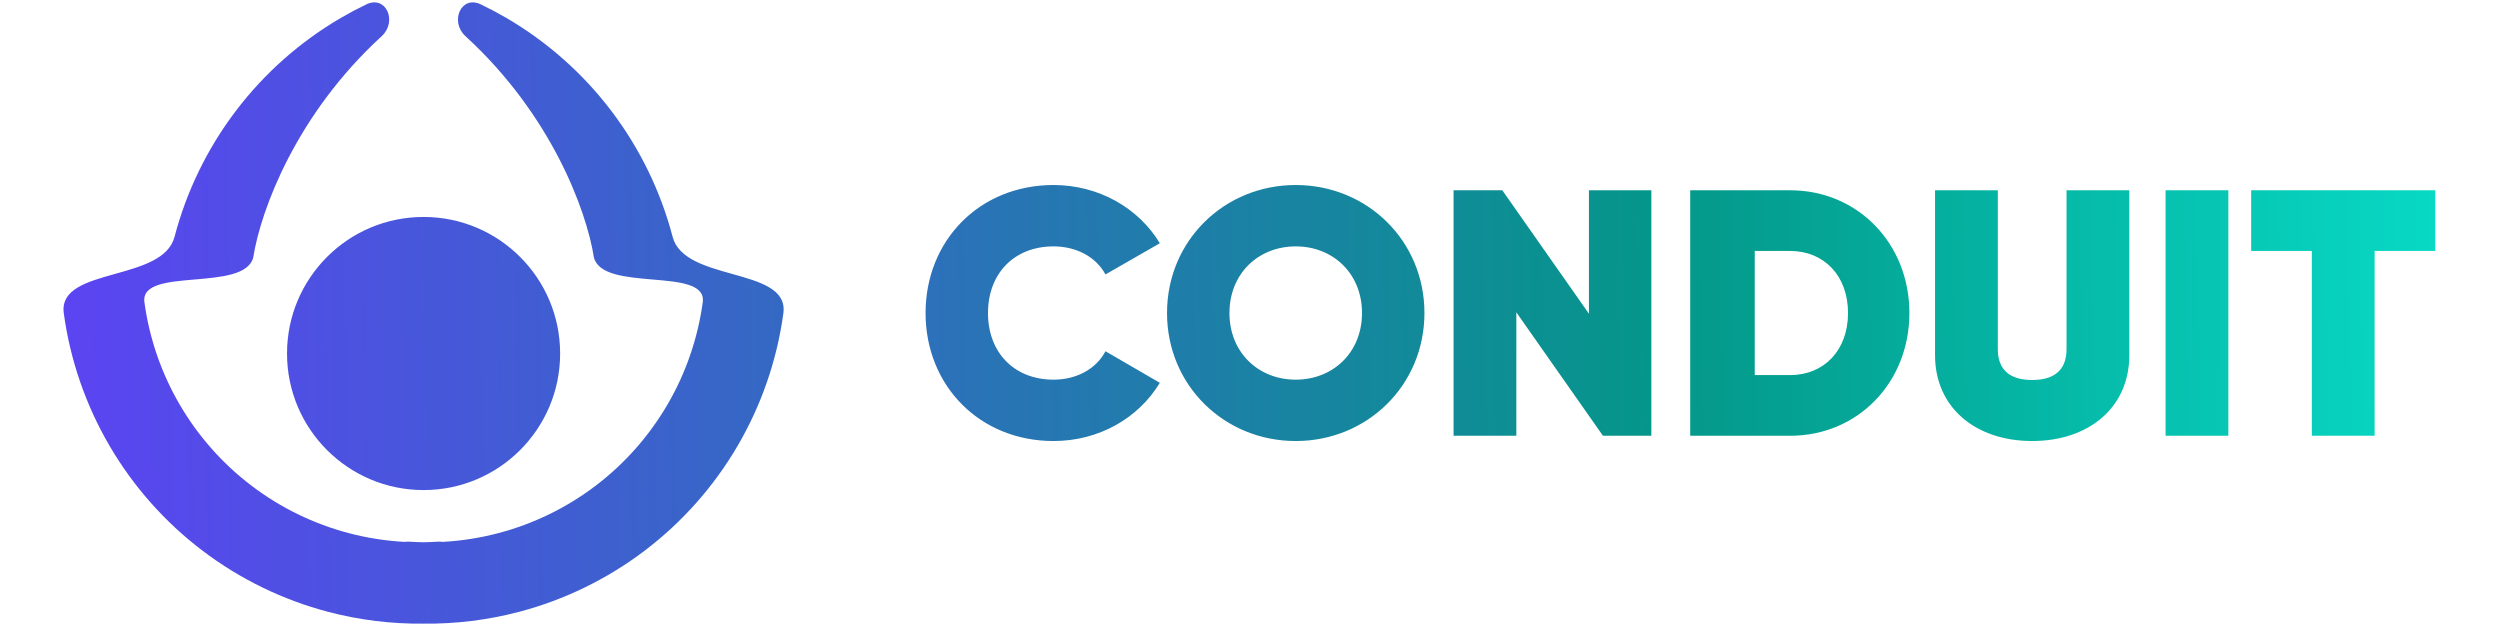
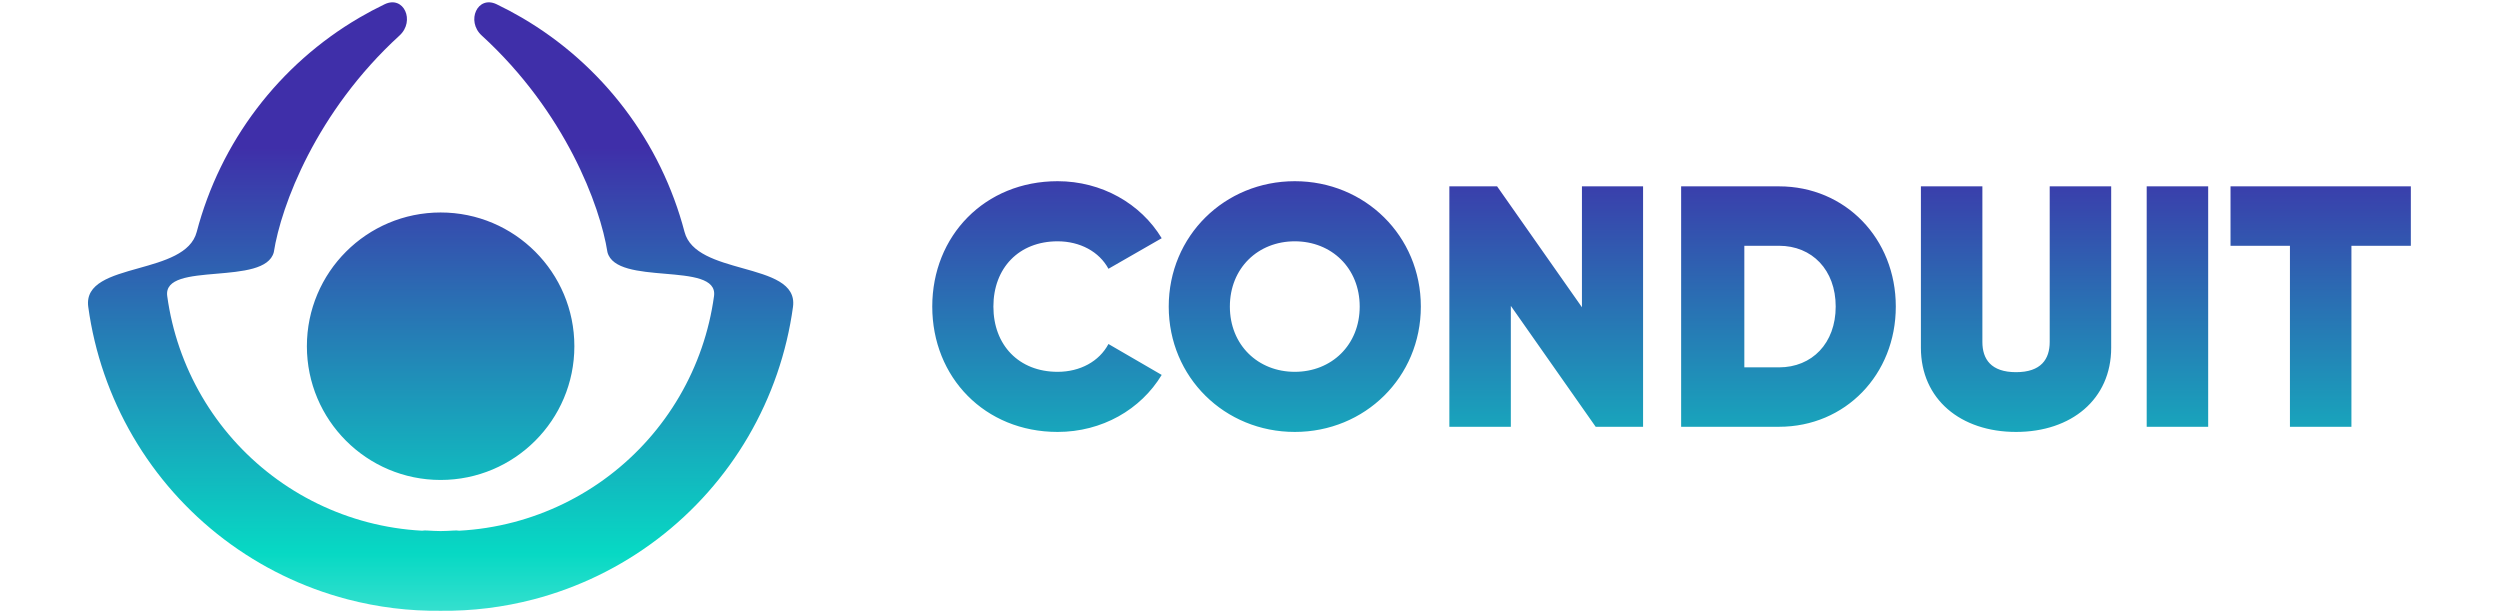
- <svg xmlns="http://www.w3.org/2000/svg" width="187" height="47" viewBox="0 0 488 129" fill="none">
+ <svg xmlns="http://www.w3.org/2000/svg" width="130" height="32" viewBox="0 0 488 129" fill="none">
  <path fill-rule="evenodd" clip-rule="evenodd" d="M91.357 3.698C89.634 2.691 87.873 1.756 86.08 0.895C82.037 -1.046 79.638 4.416 82.948 7.442C100.452 23.445 107.776 43.109 109.306 52.868C110.242 56.435 115.925 56.92 121.33 57.381C126.893 57.855 132.161 58.304 131.646 62.066C130.631 69.482 128.165 76.625 124.389 83.087C120.614 89.55 115.602 95.206 109.641 99.731C103.679 104.257 96.885 107.565 89.645 109.464C85.896 110.448 82.065 111.045 78.213 111.25C77.897 111.201 77.573 111.186 77.244 111.208C76.275 111.272 75.306 111.311 74.336 111.325C73.366 111.311 72.395 111.272 71.426 111.208C71.097 111.186 70.772 111.201 70.456 111.25C66.604 111.045 62.774 110.448 59.025 109.465C51.785 107.565 44.99 104.257 39.029 99.731C33.068 95.206 28.056 89.55 24.28 83.087C20.505 76.625 18.039 69.482 17.024 62.066C16.509 58.304 21.776 57.855 27.34 57.381C32.744 56.92 38.428 56.435 39.364 52.868C40.894 43.109 48.218 23.445 65.722 7.442C69.032 4.416 66.632 -1.046 62.59 0.895C60.796 1.756 59.036 2.691 57.313 3.698C48.956 8.58 41.642 15.061 35.789 22.77C29.937 30.479 25.66 39.265 23.203 48.627C22.017 53.147 16.372 54.728 10.998 56.233C5.239 57.846 -0.209 59.372 0.47 64.332C1.783 73.922 4.972 83.159 9.854 91.516C14.737 99.873 21.217 107.186 28.926 113.039C36.635 118.891 45.422 123.168 54.783 125.625C61.177 127.303 67.754 128.11 74.337 128.034C80.918 128.109 87.494 127.303 93.886 125.625C103.248 123.168 112.034 118.891 119.743 113.039C127.452 107.186 133.933 99.873 138.816 91.516C143.698 83.159 146.887 73.922 148.199 64.332C148.878 59.372 143.43 57.846 137.672 56.233C132.297 54.728 126.652 53.146 125.466 48.627C123.009 39.265 118.733 30.479 112.88 22.77C107.028 15.061 99.714 8.58 91.357 3.698ZM102.37 72.576C102.37 88.06 89.818 100.612 74.335 100.612C58.851 100.612 46.299 88.06 46.299 72.576C46.299 57.093 58.851 44.541 74.335 44.541C89.818 44.541 102.37 57.093 102.37 72.576ZM225.489 78.592C221.097 85.864 212.961 90.544 203.673 90.544C188.409 90.544 177.393 79.096 177.393 64.264C177.393 49.432 188.409 37.984 203.673 37.984C212.889 37.984 221.097 42.664 225.489 49.936L214.329 56.344C212.385 52.744 208.353 50.584 203.673 50.584C195.537 50.584 190.209 56.2 190.209 64.264C190.209 72.328 195.537 77.944 203.673 77.944C208.353 77.944 212.385 75.784 214.329 72.112L225.489 78.592ZM253.388 90.544C268.076 90.544 279.812 79.096 279.812 64.264C279.812 49.432 268.076 37.984 253.388 37.984C238.7 37.984 226.964 49.432 226.964 64.264C226.964 79.096 238.7 90.544 253.388 90.544ZM253.388 77.944C245.684 77.944 239.78 72.328 239.78 64.264C239.78 56.2 245.684 50.584 253.388 50.584C261.091 50.584 266.996 56.2 266.996 64.264C266.996 72.328 261.091 77.944 253.388 77.944ZM313.582 39.064V64.408L295.798 39.064H285.79V89.464H298.678V64.12L316.462 89.464H326.398V39.064H313.582ZM354.896 39.064H334.376V89.464H354.896C368.792 89.464 379.376 78.52 379.376 64.264C379.376 50.008 368.792 39.064 354.896 39.064ZM354.896 77.008H347.624V51.52H354.896C361.808 51.52 366.776 56.56 366.776 64.264C366.776 71.968 361.808 77.008 354.896 77.008ZM404.582 90.544C416.174 90.544 424.526 83.704 424.526 72.904V39.064H411.638V71.68C411.638 75.28 409.838 78.016 404.582 78.016C399.326 78.016 397.526 75.28 397.526 71.68V39.064H384.638V72.904C384.638 83.704 392.99 90.544 404.582 90.544ZM431.97 89.464H444.858V39.064H431.97V89.464ZM487.342 39.064H449.542V51.52H461.998V89.464H474.886V51.52H487.342V39.064Z" fill="url(#paint0_linear_2617_15561)" />
  <defs>
-     <linearGradient id="paint0_linear_2617_15561" x1="0.412" y1="42.672" x2="487.249" y2="35.224" gradientUnits="userSpaceOnUse">
-       <stop stop-color="#5B44F2" />
-       <stop offset="0.676" stop-color="rgb(4, 151, 137)" />
-       <stop offset="1" stop-color="#07D9C4" />
+     <linearGradient id="paint0_linear_2617_15561" y2="100%" gradientUnits="userSpaceOnUse" x2="0%">
+       <stop stop-color="rgb(63, 47, 169)" offset="0.24" />
+       <stop offset="0.90" stop-color="#07D9C4" />
+       <stop offset="1" stop-color="rgb(56, 224, 207)" />
    </linearGradient>
  </defs>
</svg>
